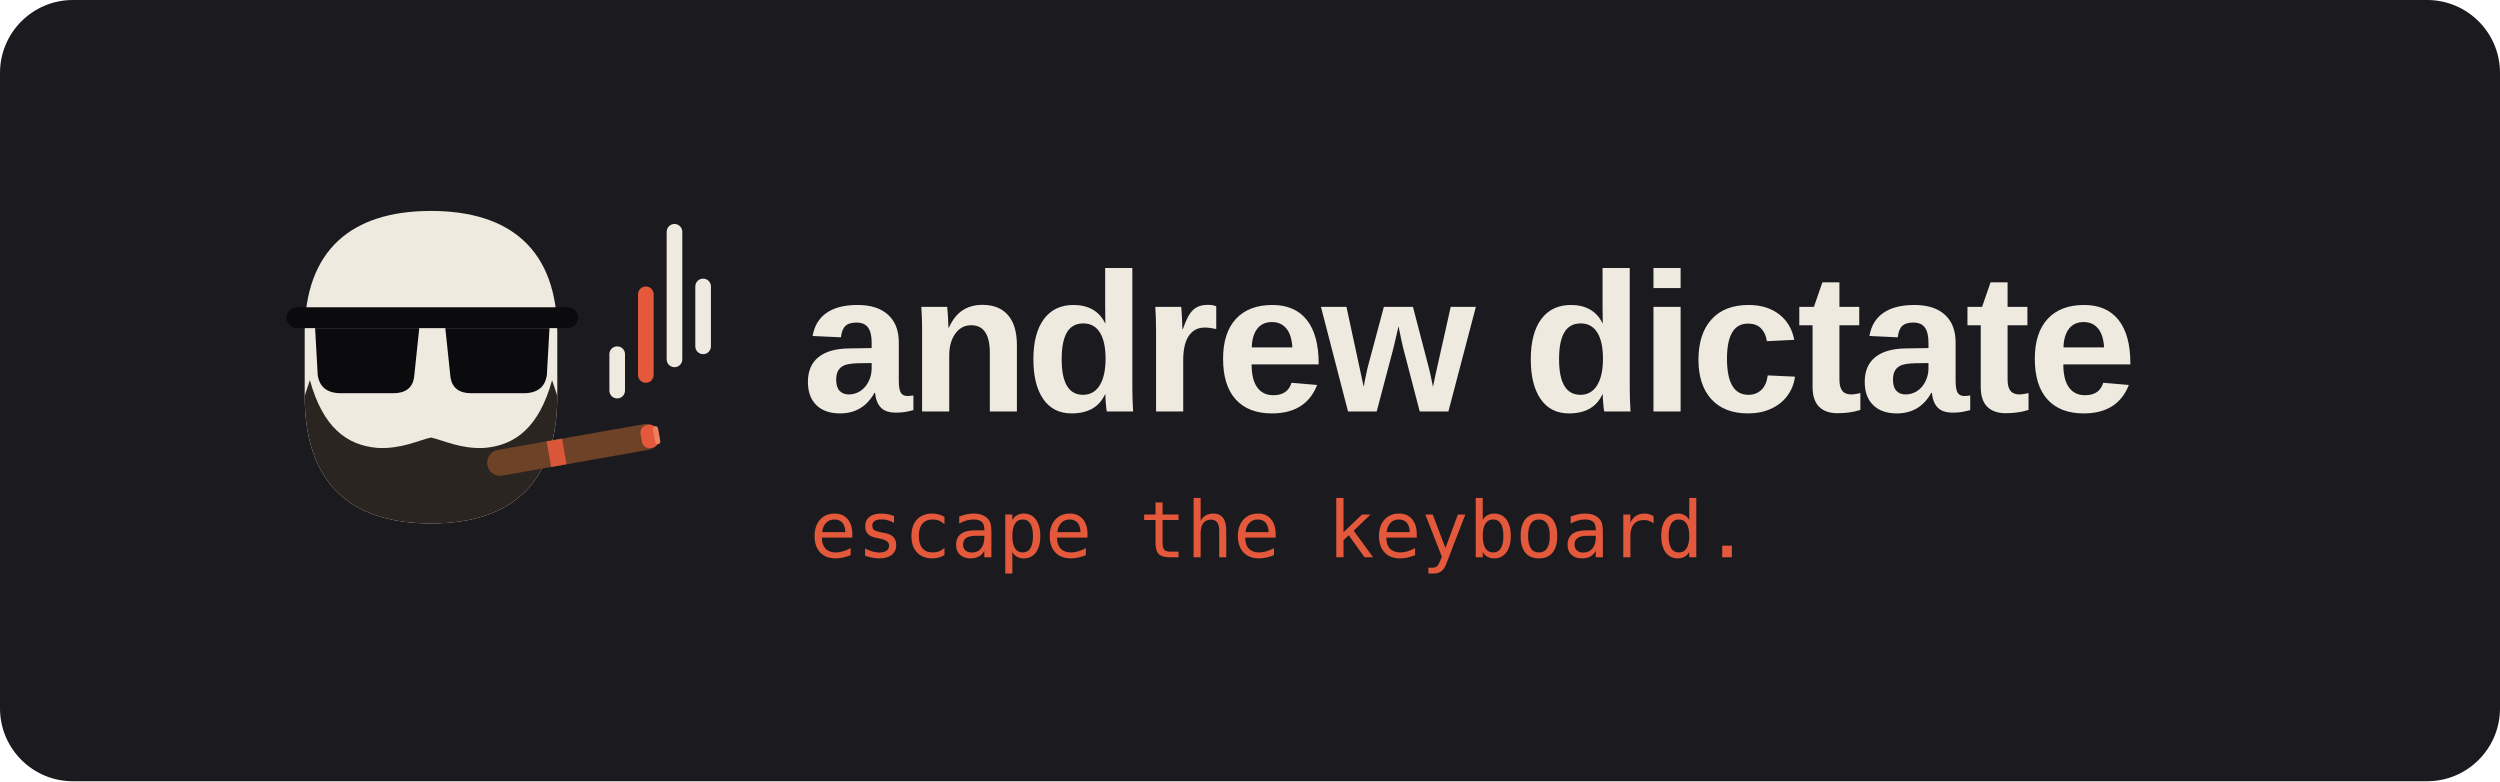
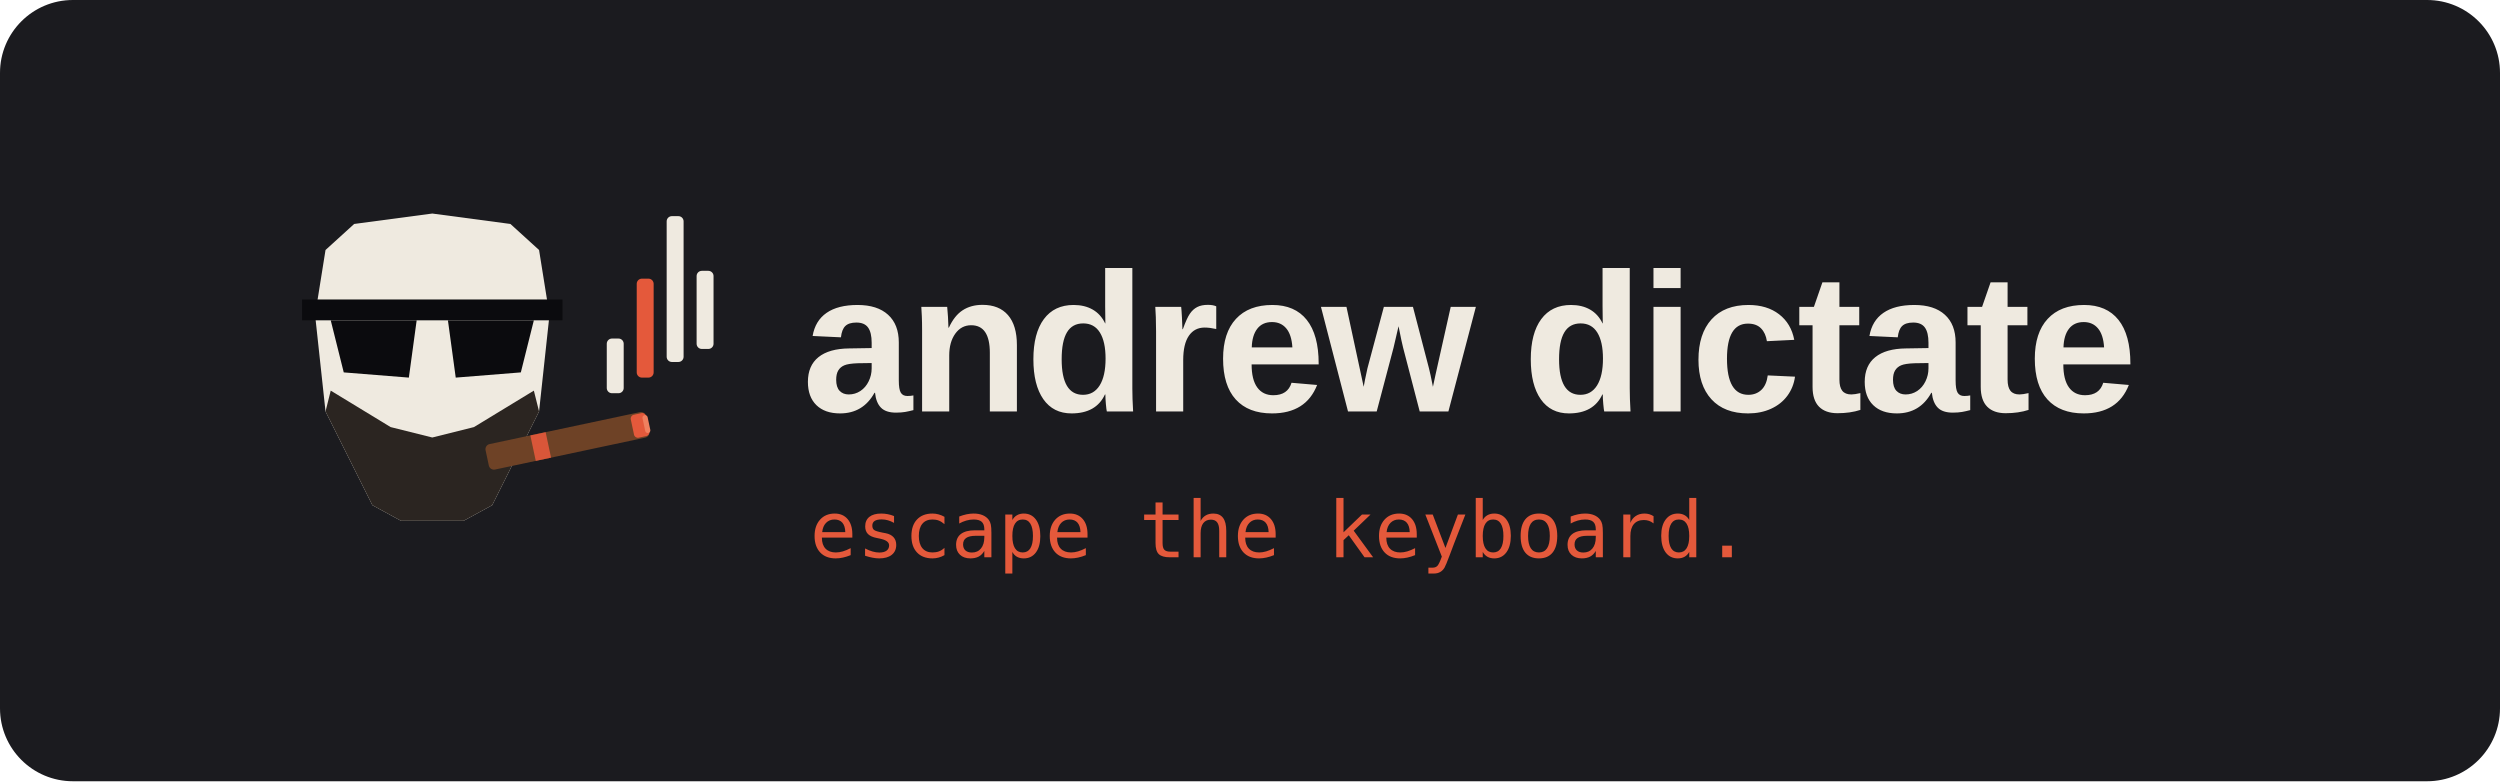
<svg xmlns="http://www.w3.org/2000/svg" viewBox="0 0 960 300" width="960" height="300">
  <rect width="960" height="300" rx="28" fill="#1B1B1F" />
  <g transform="translate(38 22) scale(0.5)">
-     <path d="M158 212            C 158 148, 194 118, 255 118            C 316 118, 352 148, 352 212            L 352 260            C 352 324, 320 358, 255 358            C 190 358, 158 324, 158 260            Z" fill="#EFEAE0" />
-     <path d="M162 248            C 172 284, 190 298, 214 300            C 232 301, 246 294, 255 292            C 264 294, 278 301, 296 300            C 320 298, 338 284, 348 248            L 352 260            C 352 324, 320 358, 255 358            C 190 358, 158 324, 158 260            Z" fill="#2B2521" />
-     <rect x="144" y="192" width="224" height="16" rx="8" fill="#0B0B0E" />
-     <g fill="#0B0B0E">
-       <path d="M166 208 L 246 208 L 242 246 Q 240 258 226 258 L 186 258 Q 170 258 168 244 Z" />
-       <path d="M266 208 L 346 208 L 344 244 Q 342 258 326 258 L 286 258 Q 272 258 270 246 Z" />
-     </g>
-     <g transform="rotate(-10 316 310)">
-       <rect x="298" y="300" width="134" height="20" rx="10" fill="#6E4226" />
-       <rect x="346" y="300" width="12" height="20" fill="#E4593B" opacity="0.9" />
-       <rect x="418" y="301" width="13" height="18" rx="6" fill="#E4593B" />
-       <rect x="428" y="303" width="4" height="14" rx="2" fill="#F0805F" />
+     <path d="M 196 128            L 256 120            L 316 128            L 338 148            L 346 198            L 338 272            L 302 344            L 280 356            L 232 356            L 210 344            L 174 272            L 166 198            L 174 148            Z" fill="#EFEAE0" />
+     <path d="M 178 256            L 224 284            L 256 292            L 288 284            L 334 256            L 338 272            L 302 344            L 280 356            L 232 356            L 210 344            L 174 272            Z" fill="#2B2521" />
+     <path d="M 156 186 L 356 186 L 356 202 L 156 202 Z" fill="#0B0B0E" />
+     <path d="M 178 202 L 244 202 L 238 246 L 188 242 Z" fill="#0B0B0E" />
+     <path d="M 268 202 L 334 202 L 324 242 L 274 246 Z" fill="#0B0B0E" />
+     <g transform="rotate(-12 306 306)">
+       <rect x="298" y="296" width="126" height="20" rx="4" fill="#6E4226" />
+       <rect x="334" y="296" width="12" height="20" fill="#E4593B" opacity="0.9" />
+       <rect x="412" y="297" width="12" height="18" rx="3" fill="#E4593B" />
+       <rect x="421" y="299" width="4" height="14" rx="2" fill="#F0805F" />
    </g>
    <g fill="#EFEAE0">
-       <rect x="392" y="222" width="12" height="40" rx="6" />
-       <rect x="414" y="176" width="12" height="74" rx="6" fill="#E4593B" />
-       <rect x="436" y="128" width="12" height="110" rx="6" />
-       <rect x="458" y="170" width="12" height="58" rx="6" />
+       <rect x="390" y="216" width="13" height="42" rx="4" />
+       <rect x="413" y="170" width="13" height="76" rx="4" fill="#E4593B" />
+       <rect x="436" y="122" width="13" height="112" rx="4" />
+       <rect x="459" y="164" width="13" height="60" rx="4" />
    </g>
  </g>
  <text x="308" y="158" font-family="-apple-system, 'Helvetica Neue', Arial, sans-serif" font-size="76" font-weight="600" letter-spacing="-1.5" fill="#EFEAE0">andrew dictate</text>
  <text x="311" y="214" font-family="ui-monospace, 'SF Mono', Menlo, monospace" font-size="30" fill="#E4593B">escape the keyboard.</text>
</svg>
